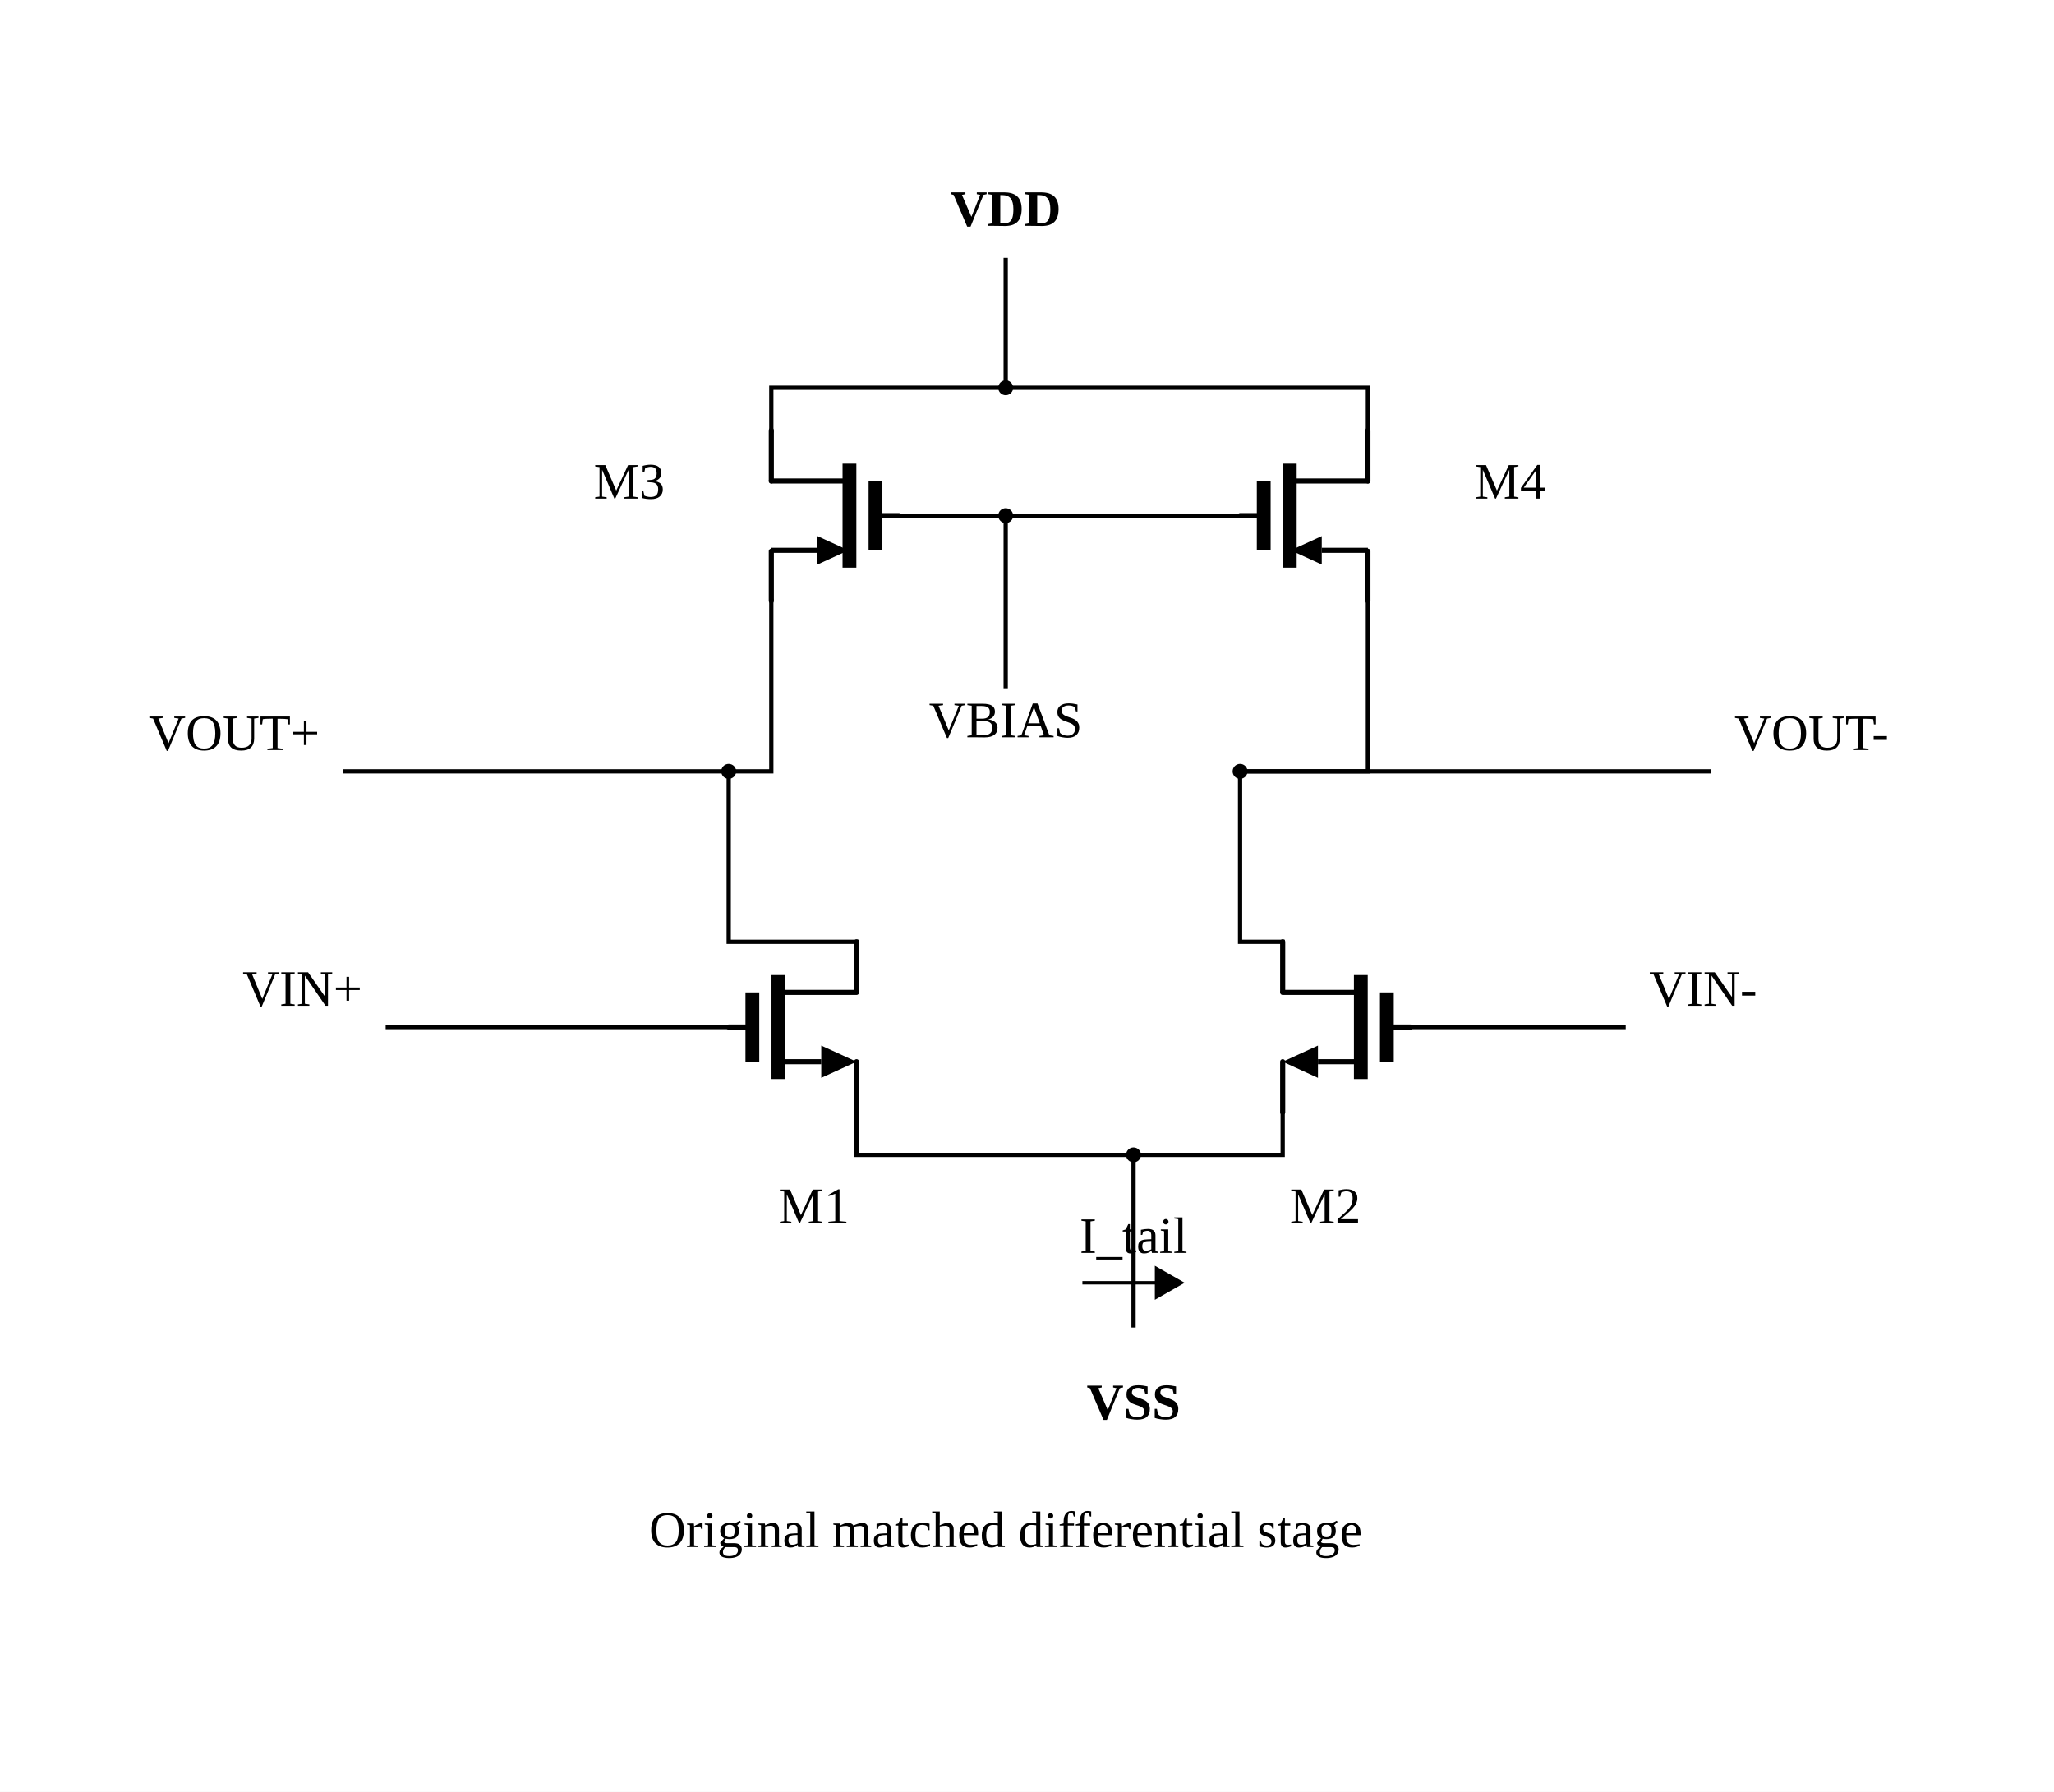
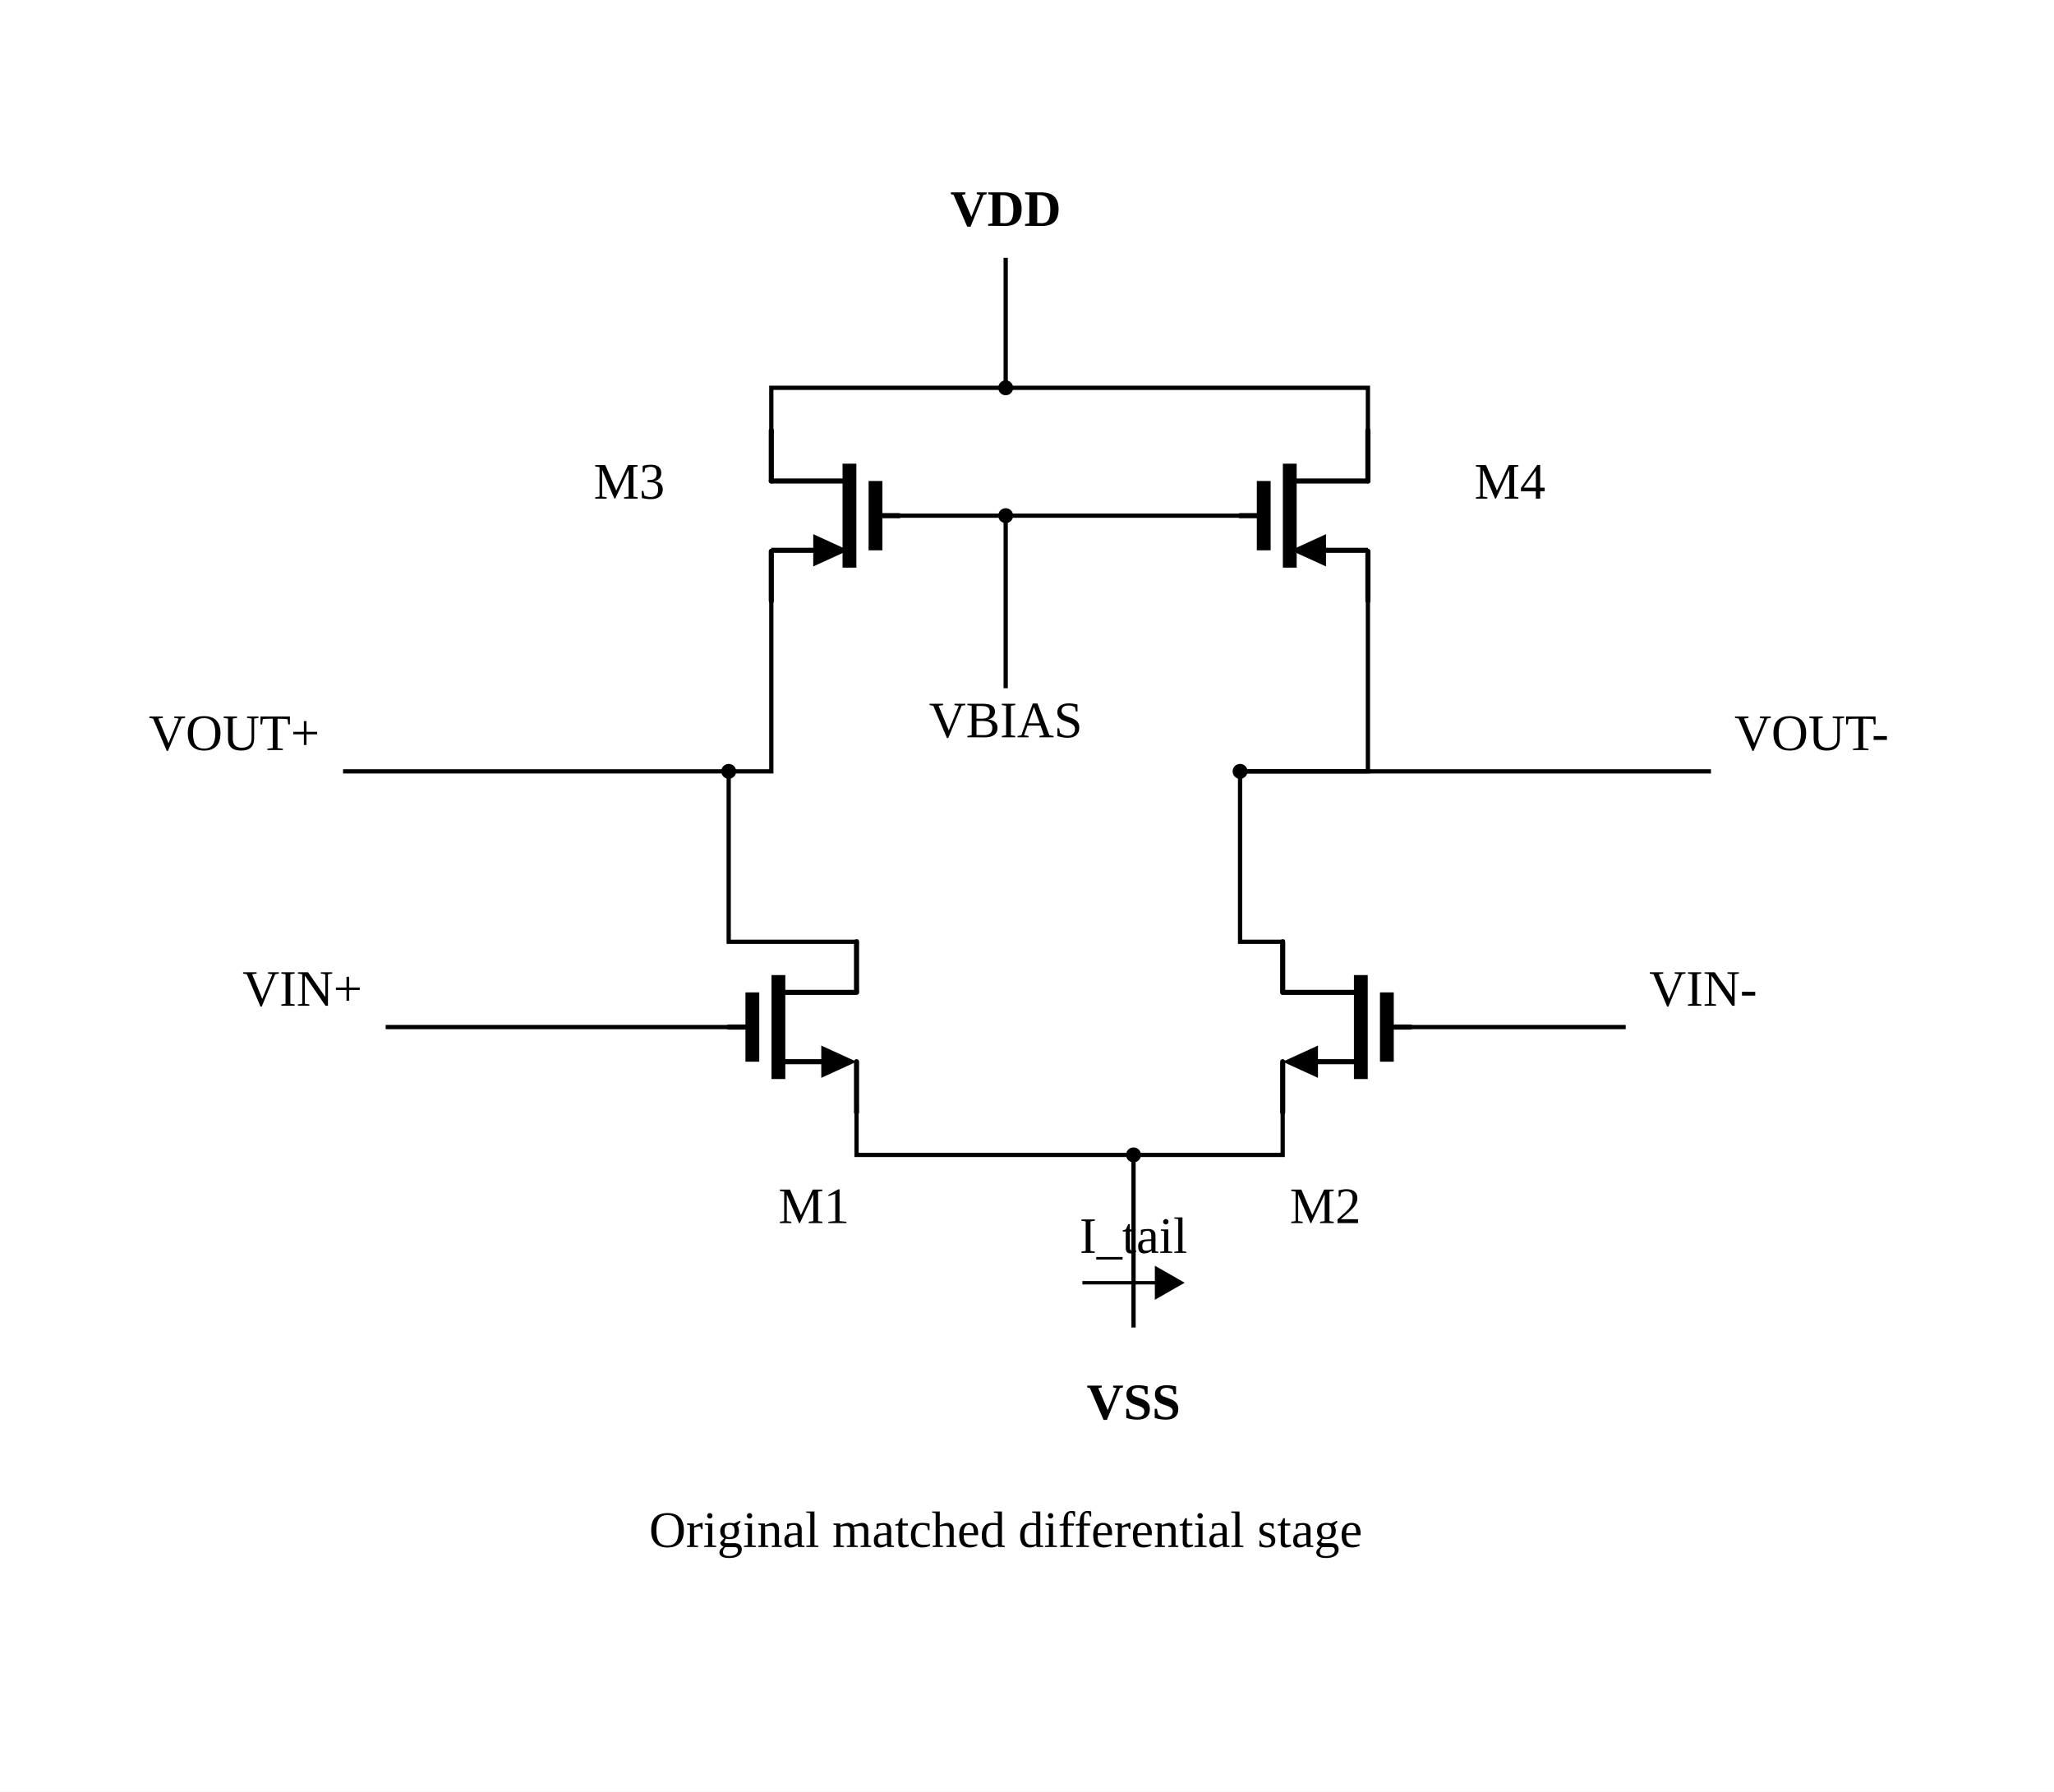
<svg xmlns="http://www.w3.org/2000/svg" viewBox="-11 -41 482 420.45" role="img" aria-labelledby="title" data-style-profile="textbook-monochrome-v1">
  <rect x="-11" y="-41" width="482" height="420.45" fill="#fff" />
  <style>text{fill:#000;font-family:Georgia,'Times New Roman',serif;font-size:12px}path,polyline,line,circle{vector-effect:non-scaling-stroke}</style>
  <g data-layer="formal">
    <g data-layer="routes">
      <polyline data-object-id="route-bias-feed" data-net-id="net-bias" points="225,80 225,120" fill="none" stroke="#000" stroke-width="1" stroke-linecap="square" stroke-linejoin="miter" />
      <polyline data-object-id="route-bias-left" data-net-id="net-bias" points="200,80 225,80" fill="none" stroke="#000" stroke-width="1" stroke-linecap="square" stroke-linejoin="miter" />
      <polyline data-object-id="route-bias-right" data-net-id="net-bias" points="225,80 280,80" fill="none" stroke="#000" stroke-width="1" stroke-linecap="square" stroke-linejoin="miter" />
      <polyline data-object-id="route-outn-bottom" data-net-id="net-voutn" points="280,140 280,180 290,180" fill="none" stroke="#000" stroke-width="1" stroke-linecap="square" stroke-linejoin="miter" />
      <polyline data-object-id="route-outn-port" data-net-id="net-voutn" points="280,140 390,140" fill="none" stroke="#000" stroke-width="1" stroke-linecap="square" stroke-linejoin="miter" />
      <polyline data-object-id="route-outn-top" data-net-id="net-voutn" points="310,100 310,140 280,140" fill="none" stroke="#000" stroke-width="1" stroke-linecap="square" stroke-linejoin="miter" />
      <polyline data-object-id="route-outp-bottom" data-net-id="net-voutp" points="160,140 160,180 190,180" fill="none" stroke="#000" stroke-width="1" stroke-linecap="square" stroke-linejoin="miter" />
      <polyline data-object-id="route-outp-port" data-net-id="net-voutp" points="70,140 160,140" fill="none" stroke="#000" stroke-width="1" stroke-linecap="square" stroke-linejoin="miter" />
      <polyline data-object-id="route-outp-top" data-net-id="net-voutp" points="170,100 170,140 160,140" fill="none" stroke="#000" stroke-width="1" stroke-linecap="square" stroke-linejoin="miter" />
      <polyline data-object-id="route-vdd-feed" data-net-id="net-vdd" points="225,20 225,50" fill="none" stroke="#000" stroke-width="1" stroke-linecap="square" stroke-linejoin="miter" />
      <polyline data-object-id="route-vdd-left" data-net-id="net-vdd" points="225,50 170,50 170,60" fill="none" stroke="#000" stroke-width="1" stroke-linecap="square" stroke-linejoin="miter" />
      <polyline data-object-id="route-vdd-right" data-net-id="net-vdd" points="225,50 310,50 310,60" fill="none" stroke="#000" stroke-width="1" stroke-linecap="square" stroke-linejoin="miter" />
      <polyline data-object-id="route-vinn" data-net-id="net-vinn" points="320,200 370,200" fill="none" stroke="#000" stroke-width="1" stroke-linecap="square" stroke-linejoin="miter" />
      <polyline data-object-id="route-vinp" data-net-id="net-vinp" points="80,200 160,200" fill="none" stroke="#000" stroke-width="1" stroke-linecap="square" stroke-linejoin="miter" />
      <polyline data-object-id="route-vss-feed" data-net-id="net-vss" points="255,230 255,270" fill="none" stroke="#000" stroke-width="1" stroke-linecap="square" stroke-linejoin="miter" />
      <polyline data-object-id="route-vss-left" data-net-id="net-vss" points="190,220 190,230 255,230" fill="none" stroke="#000" stroke-width="1" stroke-linecap="square" stroke-linejoin="miter" />
      <polyline data-object-id="route-vss-right" data-net-id="net-vss" points="290,220 290,230 255,230" fill="none" stroke="#000" stroke-width="1" stroke-linecap="square" stroke-linejoin="miter" />
    </g>
    <g data-layer="junctions">
      <circle data-object-id="junction-bias" cx="225" cy="80" r="1.75" fill="#000" />
      <circle data-object-id="junction-outn" cx="280" cy="140" r="1.75" fill="#000" />
      <circle data-object-id="junction-outp" cx="160" cy="140" r="1.75" fill="#000" />
      <circle data-object-id="junction-vdd" cx="225" cy="50" r="1.75" fill="#000" />
      <circle data-object-id="junction-vss" cx="255" cy="230" r="1.75" fill="#000" />
    </g>
    <g data-layer="symbols">
      <g data-object-id="M1" data-symbol-id="nmos">
        <g transform="translate(180 200) rotate(0)">
          <g fill="none" stroke="#000" stroke-width="1" stroke-linecap="square" stroke-linejoin="miter">
            <line x1="-8.118" y1="-8.132" x2="10" y2="-8.132" stroke-width="1.2" stroke-linecap="round" stroke-linejoin="round" />
            <polygon points="-9.957,-12.198 -9.957,12.198 -6.717,12.198 -6.717,-12.198" fill="#000" stroke="none" />
            <polygon points="-16.069,-8.132 -16.069,8.132 -12.829,8.132 -12.829,-8.132" fill="#000" stroke="none" />
            <line x1="10" y1="8.132" x2="10" y2="20" stroke-width="1.2" stroke-linecap="round" stroke-linejoin="round" />
            <line x1="-14.449" y1="0" x2="-20" y2="0" stroke-width="1.2" stroke-linecap="round" stroke-linejoin="round" />
            <line x1="10" y1="-8.349" x2="10" y2="-20" stroke-width="1.2" stroke-linecap="round" stroke-linejoin="round" />
-             <line x1="-7.899" y1="8.132" x2="1.72" y2="8.132" stroke-width="1.2" stroke-linecap="butt" stroke-linejoin="round" />
+             <line x1="-7.899" y1="8.132" x2="2.41" y2="8.132" stroke-width="1.2" stroke-linecap="butt" stroke-linejoin="round" />
            <polygon points="10,8.132 1.72,11.919 1.72,4.345" fill="#000" stroke="none" />
          </g>
        </g>
      </g>
      <g data-object-id="M2" data-symbol-id="nmos">
        <g transform="translate(300 200) rotate(0) scale(-1 1)">
          <g fill="none" stroke="#000" stroke-width="1" stroke-linecap="square" stroke-linejoin="miter">
            <line x1="-8.118" y1="-8.132" x2="10" y2="-8.132" stroke-width="1.2" stroke-linecap="round" stroke-linejoin="round" />
            <polygon points="-9.957,-12.198 -9.957,12.198 -6.717,12.198 -6.717,-12.198" fill="#000" stroke="none" />
            <polygon points="-16.069,-8.132 -16.069,8.132 -12.829,8.132 -12.829,-8.132" fill="#000" stroke="none" />
            <line x1="10" y1="8.132" x2="10" y2="20" stroke-width="1.2" stroke-linecap="round" stroke-linejoin="round" />
            <line x1="-14.449" y1="0" x2="-20" y2="0" stroke-width="1.2" stroke-linecap="round" stroke-linejoin="round" />
            <line x1="10" y1="-8.349" x2="10" y2="-20" stroke-width="1.2" stroke-linecap="round" stroke-linejoin="round" />
-             <line x1="-7.899" y1="8.132" x2="1.72" y2="8.132" stroke-width="1.2" stroke-linecap="butt" stroke-linejoin="round" />
+             <line x1="-7.899" y1="8.132" x2="2.41" y2="8.132" stroke-width="1.2" stroke-linecap="butt" stroke-linejoin="round" />
            <polygon points="10,8.132 1.72,11.919 1.72,4.345" fill="#000" stroke="none" />
          </g>
        </g>
      </g>
      <g data-object-id="M3" data-symbol-id="pmos">
        <g transform="translate(180 80) rotate(180)">
          <g fill="none" stroke="#000" stroke-width="1" stroke-linecap="square" stroke-linejoin="miter">
            <line x1="-7.899" y1="8.132" x2="10" y2="8.132" stroke-width="1.2" stroke-linecap="round" stroke-linejoin="round" />
            <polygon points="-9.957,-12.198 -9.957,12.198 -6.717,12.198 -6.717,-12.198" fill="#000" stroke="none" />
            <polygon points="-16.069,-8.132 -16.069,8.132 -12.829,8.132 -12.829,-8.132" fill="#000" stroke="none" />
            <line x1="10" y1="8.132" x2="10" y2="20" stroke-width="1.2" stroke-linecap="round" stroke-linejoin="round" />
            <line x1="-14.449" y1="0" x2="-20" y2="0" stroke-width="1.2" stroke-linecap="round" stroke-linejoin="round" />
            <line x1="10" y1="-8.349" x2="10" y2="-20" stroke-width="1.2" stroke-linecap="round" stroke-linejoin="round" />
-             <line x1="-0.831" y1="-8.132" x2="10" y2="-8.132" stroke-width="1.2" stroke-linecap="butt" stroke-linejoin="round" />
-             <polygon points="-8.118,-8.132 -0.831,-4.8 -0.831,-11.464" fill="#000" stroke="none" />
+             <line x1="-0.528" y1="-8.132" x2="10" y2="-8.132" stroke-width="1.2" stroke-linecap="butt" stroke-linejoin="round" />
+             <polygon points="-8.118,-8.132 0.162,-4.345 0.162,-11.919" fill="#000" stroke="none" />
          </g>
        </g>
      </g>
      <g data-object-id="M4" data-symbol-id="pmos">
        <g transform="translate(300 80) rotate(180) scale(-1 1)">
          <g fill="none" stroke="#000" stroke-width="1" stroke-linecap="square" stroke-linejoin="miter">
            <line x1="-7.899" y1="8.132" x2="10" y2="8.132" stroke-width="1.2" stroke-linecap="round" stroke-linejoin="round" />
            <polygon points="-9.957,-12.198 -9.957,12.198 -6.717,12.198 -6.717,-12.198" fill="#000" stroke="none" />
            <polygon points="-16.069,-8.132 -16.069,8.132 -12.829,8.132 -12.829,-8.132" fill="#000" stroke="none" />
            <line x1="10" y1="8.132" x2="10" y2="20" stroke-width="1.2" stroke-linecap="round" stroke-linejoin="round" />
            <line x1="-14.449" y1="0" x2="-20" y2="0" stroke-width="1.2" stroke-linecap="round" stroke-linejoin="round" />
            <line x1="10" y1="-8.349" x2="10" y2="-20" stroke-width="1.2" stroke-linecap="round" stroke-linejoin="round" />
-             <line x1="-0.831" y1="-8.132" x2="10" y2="-8.132" stroke-width="1.2" stroke-linecap="butt" stroke-linejoin="round" />
-             <polygon points="-8.118,-8.132 -0.831,-4.8 -0.831,-11.464" fill="#000" stroke="none" />
+             <line x1="-0.528" y1="-8.132" x2="10" y2="-8.132" stroke-width="1.2" stroke-linecap="butt" stroke-linejoin="round" />
+             <polygon points="-8.118,-8.132 0.162,-4.345 0.162,-11.919" fill="#000" stroke="none" />
          </g>
        </g>
      </g>
    </g>
    <g data-layer="annotations">
      <g data-object-id="annotation-tail" data-kind="route-marker" data-attached-object-id="net-vss">
        <g transform="rotate(0 255 260)">
          <line x1="243" y1="260" x2="265" y2="260" stroke="#000" stroke-width="0.8" />
          <polygon points="267,260 260,256 260,264" fill="#000" />
        </g>
        <text x="255" y="253" text-anchor="middle">I_tail</text>
      </g>
      <text data-object-id="label-bias" data-kind="net-label" data-attached-object-id="port-bias" x="225" y="132" text-anchor="middle" transform="rotate(0 225 132)">VBIAS</text>
      <text data-object-id="label-m1" data-kind="instance-label" data-attached-object-id="M1" x="180" y="246" text-anchor="middle" transform="rotate(0 180 246)">M1</text>
      <text data-object-id="label-m2" data-kind="instance-label" data-attached-object-id="M2" x="300" y="246" text-anchor="middle" transform="rotate(0 300 246)">M2</text>
      <text data-object-id="label-m3" data-kind="instance-label" data-attached-object-id="M3" x="145" y="76" text-anchor="end" transform="rotate(0 145 76)">M3</text>
      <text data-object-id="label-m4" data-kind="instance-label" data-attached-object-id="M4" x="335" y="76" text-anchor="start" transform="rotate(0 335 76)">M4</text>
      <text data-object-id="label-outn" data-kind="net-label" data-attached-object-id="port-voutn" x="396" y="135" text-anchor="start" transform="rotate(0 396 135)">VOUT-</text>
      <text data-object-id="label-outp" data-kind="net-label" data-attached-object-id="port-voutp" x="64" y="135" text-anchor="end" transform="rotate(0 64 135)">VOUT+</text>
      <text data-object-id="label-vdd" data-kind="power-label" data-attached-object-id="port-vdd" x="225" y="12" text-anchor="middle" transform="rotate(0 225 12)" font-weight="bold">VDD</text>
      <text data-object-id="label-vinn" data-kind="net-label" data-attached-object-id="port-vinn" x="376" y="195" text-anchor="start" transform="rotate(0 376 195)">VIN-</text>
      <text data-object-id="label-vinp" data-kind="net-label" data-attached-object-id="port-vinp" x="74" y="195" text-anchor="end" transform="rotate(0 74 195)">VIN+</text>
      <text data-object-id="label-vss" data-kind="power-label" data-attached-object-id="port-vss" x="255" y="292" text-anchor="middle" transform="rotate(0 255 292)" font-weight="bold">VSS</text>
    </g>
    <g data-layer="drafting">
      <text data-object-id="caption" data-kind="draft-text" x="225" y="322" text-anchor="middle" transform="rotate(0 225 322)" font-size="12">Original matched differential stage</text>
    </g>
  </g>
</svg>
